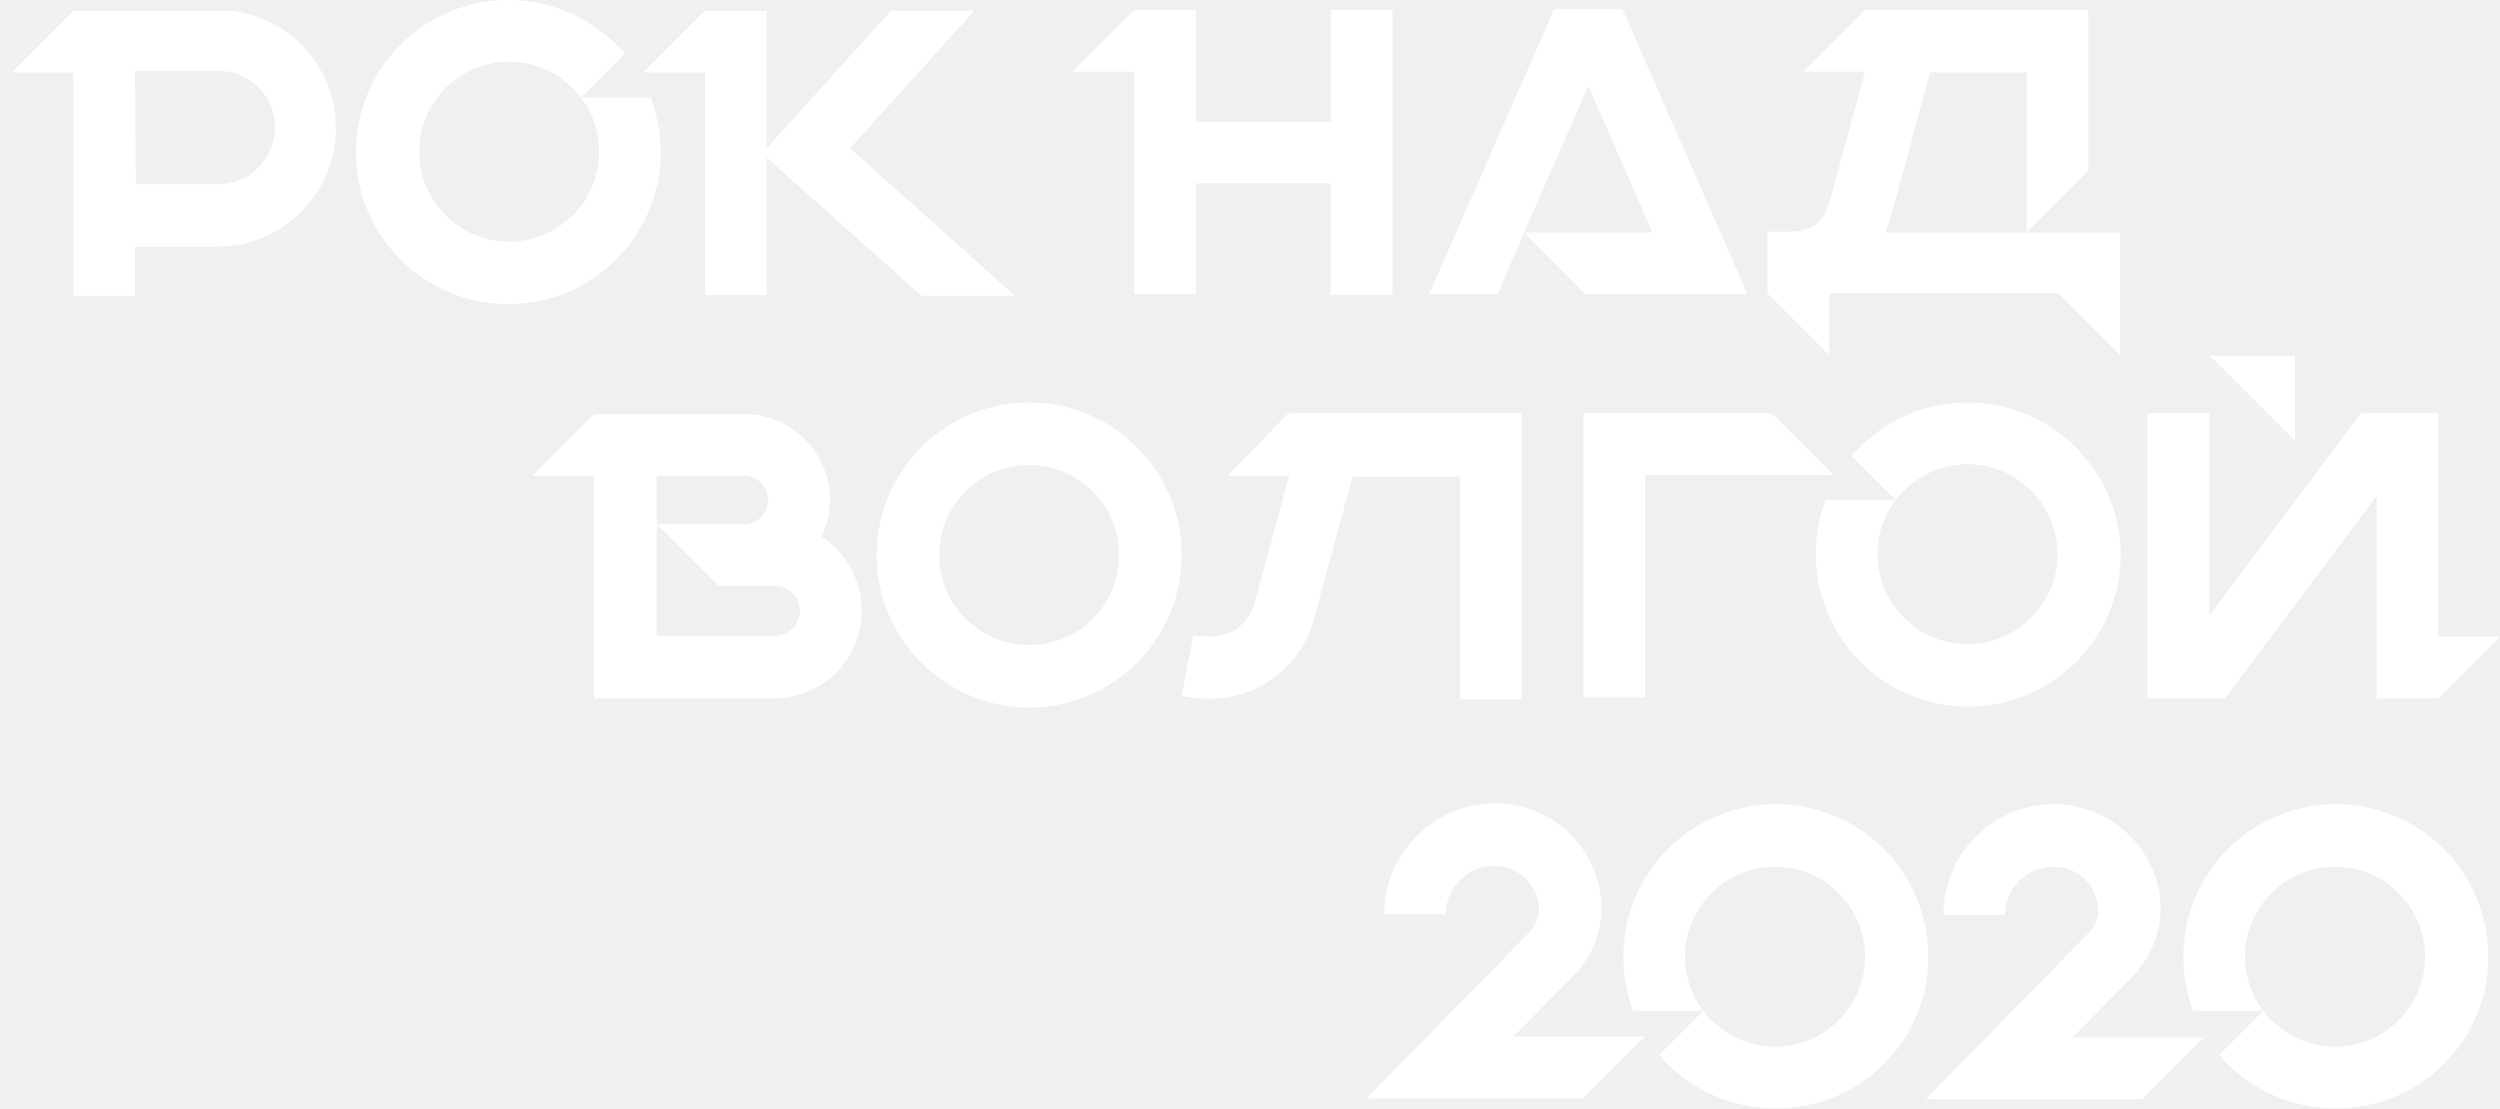
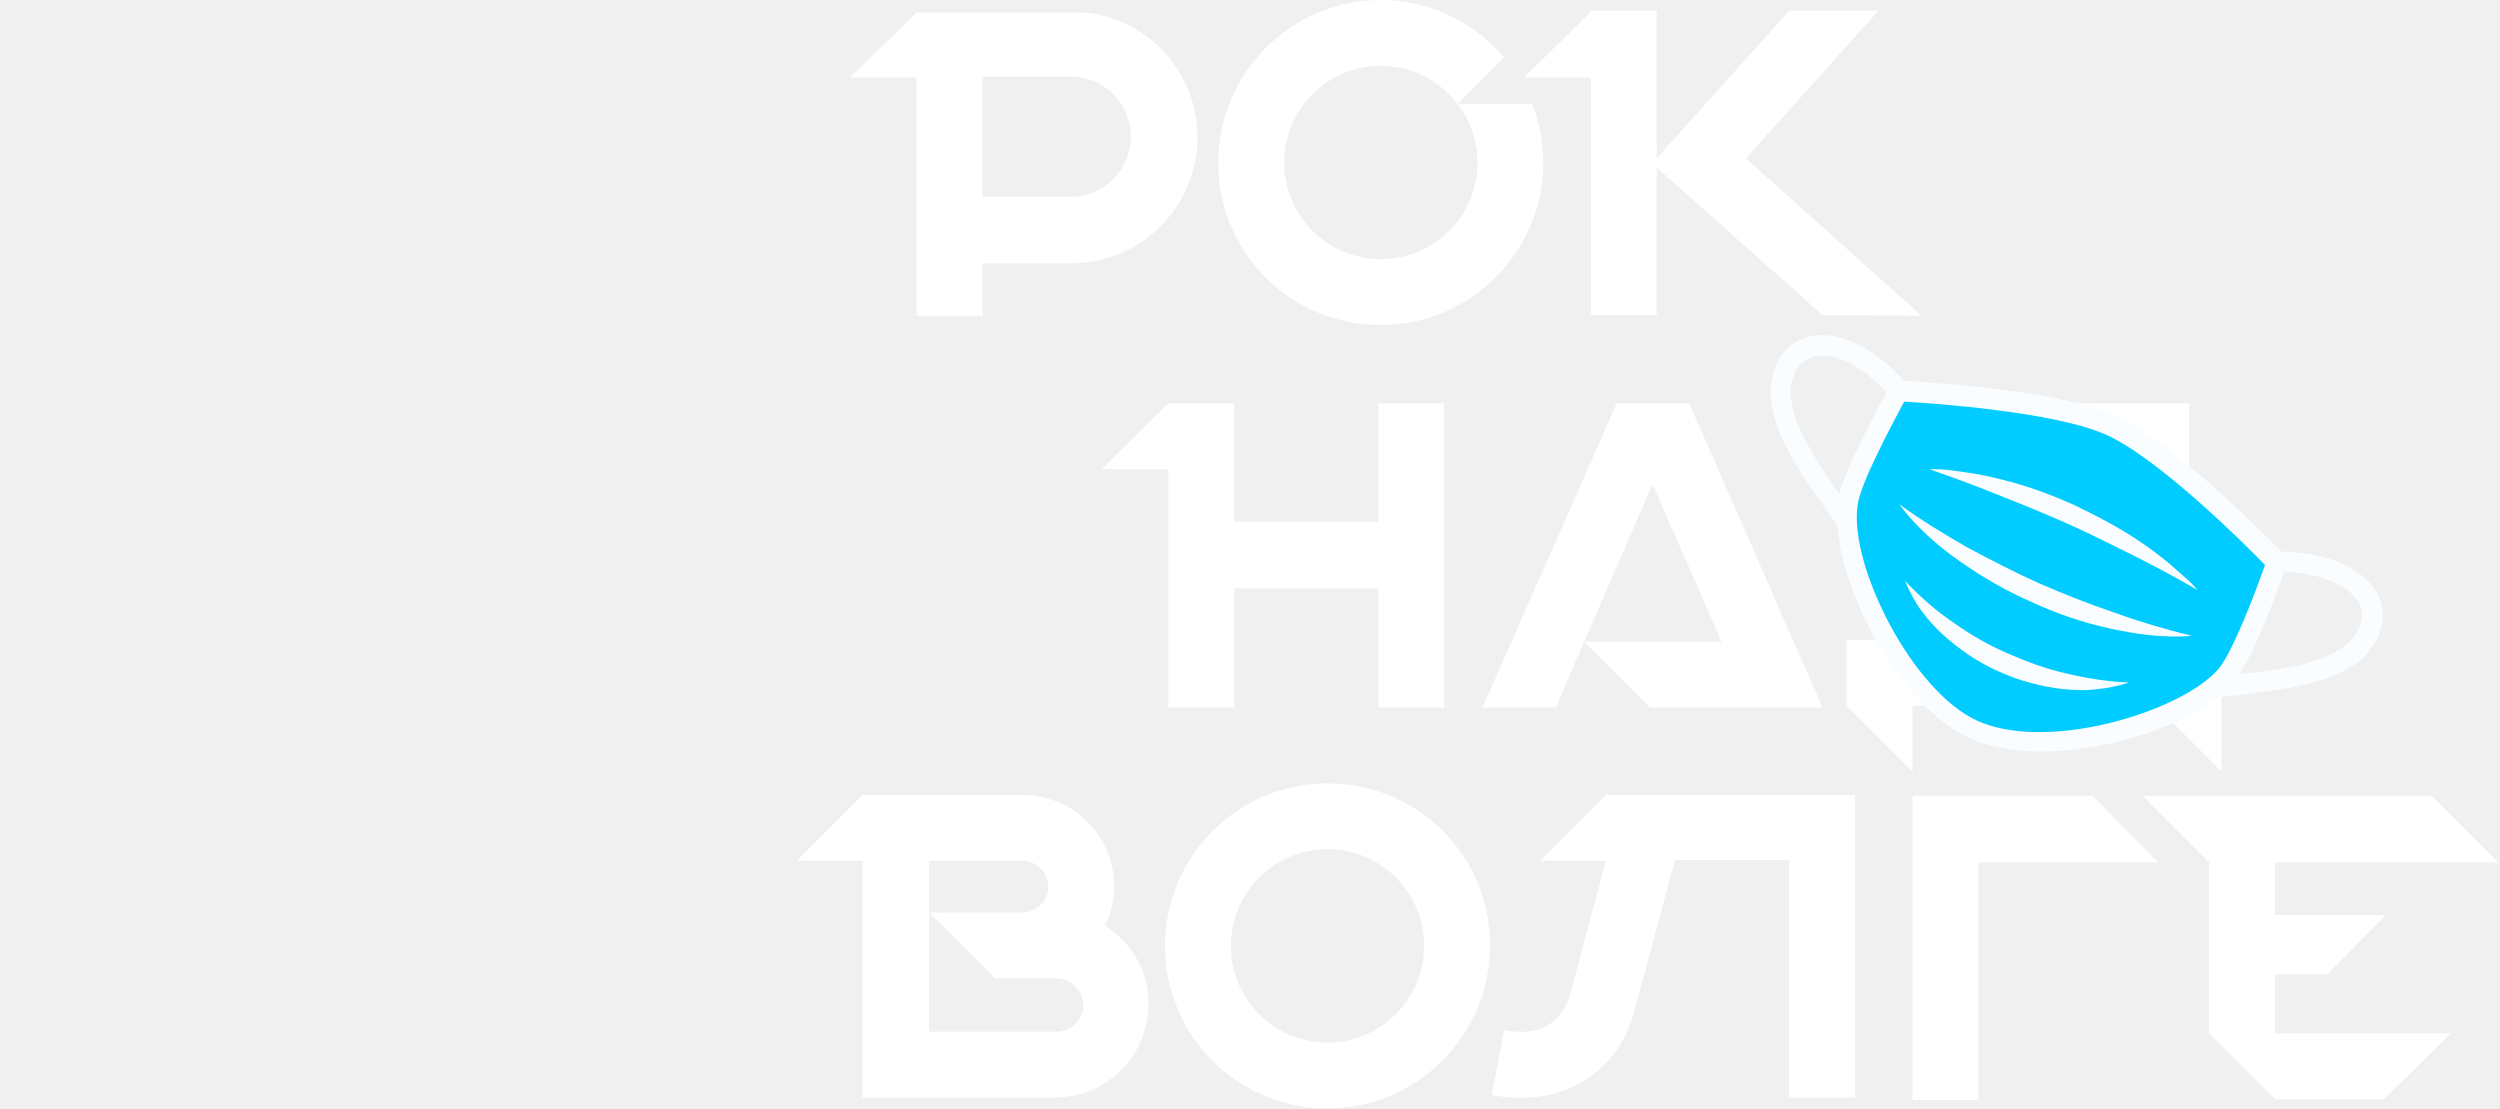
<svg xmlns="http://www.w3.org/2000/svg" enable-background="new 0 0 300 133" viewBox="0 0 300 133">
  <g fill="#fff">
-     <path d="m181.6 124.4h15.8l-7.4 7.4h-26l19.5-19.9c1.7-1.8 1.2-3.7.8-4.7-.7-1.5-2.4-3.3-5-3.3-3.2 0-5.8 2.6-5.8 5.8h-7.4c0-7.3 6-13.3 13.3-13.3 5.2 0 9.8 3 11.8 7.8 1.9 4.4 1 9.3-2.2 12.7l-.1.1zm49.8-9.6c0-10.1-8.2-18.3-18.3-18.3s-18.3 8.2-18.3 18.3c0 2.3.4 4.5 1.2 6.5h8.4c-1.4-1.8-2.2-4.1-2.2-6.5 0-6 4.9-10.8 10.8-10.8 6 0 10.8 4.9 10.8 10.8 0 6-4.9 10.8-10.8 10.8-3.5 0-6.6-1.7-8.6-4.3l-5.3 5.3c3.4 3.9 8.3 6.4 13.9 6.4 10.2.1 18.4-8.1 18.4-18.2zm24.6 2.3c3.3-3.6 4.2-8.4 2.3-12.8-2-4.7-6.7-7.8-11.8-7.8-7.3 0-13.3 5.9-13.3 13.3h7.4c0-3.2 2.6-5.8 5.8-5.8 2.7 0 4.4 1.8 5 3.3.4 1 .9 2.9-.8 4.7l-19.5 19.9h26l7.4-7.4h-15.8zm42.6-2.3c0-10.1-8.2-18.3-18.3-18.3s-18.3 8.2-18.3 18.3c0 2.3.4 4.5 1.2 6.5h8.4c-1.4-1.8-2.2-4.1-2.2-6.5 0-6 4.9-10.8 10.8-10.8 6 0 10.8 4.9 10.8 10.8 0 6-4.9 10.8-10.8 10.8-3.5 0-6.6-1.7-8.6-4.3l-5.3 5.3c3.4 3.9 8.3 6.4 13.9 6.4 10.2.1 18.4-8.1 18.4-18.2z" />
-     <path d="m236.1 48.3c-5.6 0-10.5 2.5-13.9 6.4l5.3 5.3c2-2.6 5.1-4.3 8.6-4.3 6 0 10.8 4.9 10.8 10.8 0 6-4.9 10.8-10.8 10.8-6 0-10.8-4.9-10.8-10.8 0-2.5.8-4.7 2.2-6.5h-8.4c-.8 2-1.2 4.2-1.2 6.5 0 10.1 8.2 18.3 18.3 18.3s18.3-8.2 18.3-18.3c-.1-10-8.3-18.2-18.4-18.2zm-23.5 1.3h-22.6v34.1h7.4v-26.7h22.6zm80 0h-9.3l-18.2 24.3v-24.3h-7.4v34.2h9.3l18.2-24.3v24.3h7.4l7.4-7.4h-7.4zm-17.2 3.3v-10.2h-10.2z" />
-     <path d="m61 36.5c10.1 0 18.3-8.2 18.3-18.3 0-2.3-.5-4.5-1.2-6.5h-8.4c1.4 1.8 2.2 4.1 2.2 6.5 0 6-4.9 10.8-10.8 10.8-6 0-10.8-4.9-10.8-10.8 0-6 4.9-10.8 10.8-10.8 3.5 0 6.6 1.7 8.6 4.3l5.3-5.3c-3.5-3.9-8.4-6.4-14-6.4-10.1 0-18.3 8.2-18.3 18.3 0 10 8.2 18.2 18.3 18.2zm55.9-35.2h-10l-14.9 16.5v-16.5h-7.4l-7.4 7.4h7.4v26.7h7.4v-16.5l18.6 16.6h11.2l-19.8-17.7zm-108 7.4h-7.5l7.4-7.4h19c7 .8 12.5 6.8 12.5 14.1 0 7.8-6.4 14.2-14.2 14.2h-9.9v5.9h-7.4v-26.8zm7.4 13.4h9.9c3.7 0 6.8-3 6.8-6.8 0-3.7-3-6.8-6.8-6.8h-10z" />
-     <path d="m136.1 8.6v26.7h7.4v-13.3h16.2v13.4h7.4v-34.2h-7.4v13.4h-16.2v-13.4h-7.4l-7.4 7.4zm46.8 19.3 7.7-17.6 7.7 17.6h-15.4l7.4 7.4h19.4l-15-34.2h-8.2l-15 34.2h8.2zm60.3 0h-17c.3-.7.5-1.4.8-2.2l4.6-17h11.6v19.2l7.4-7.4v-19.3h-26.8l-7.4 7.4h7.4l-4.1 15.1c-.7 2.6-1.8 4.1-5 4.1h-2.6v7.4l7.4 7.4v-7.4h27.5l7.4 7.4v-14.7z" />
-     <path d="m141.8 66.6c0 10.1-8.2 18.3-18.3 18.3s-18.3-8.2-18.3-18.3 8.2-18.3 18.3-18.3 18.3 8.2 18.3 18.3zm-7.5 0c0-6-4.9-10.8-10.8-10.8-6 0-10.8 4.9-10.8 10.8 0 6 4.9 10.8 10.8 10.8 6 0 10.8-4.8 10.8-10.8zm13-9.5h7.4l-4.1 15.1c-.3 1.2-1.8 5.1-7.4 4l-1.4 7.3c3.9.8 7.5.2 10.4-1.7 2.7-1.7 4.6-4.4 5.5-7.6l4.6-17h.2 12.7v26.7h7.4v-34.3h-28zm-43.9 16.2c0 5.8-4.7 10.5-10.5 10.5h-21.6v-26.7h-7.4l7.4-7.4h18c5.7 0 10.3 4.6 10.3 10.3 0 1.6-.4 3.1-1 4.4 2.8 1.8 4.8 5.1 4.8 8.9zm-7.4 0c0-1.7-1.4-3-3-3h-6.8l-7.4-7.4h10.5c1.6 0 2.9-1.3 2.9-2.9s-1.3-2.9-2.9-2.9h-10.5v5.7 13.5h14.2c1.6 0 3-1.4 3-3z" />
+     <path d="m225.4 1.3h-10.7l-15.9 17.7v-17.7h-7.9v.1l-8 7.9h8v28.5h7.9v-17.7l19.9 17.7 11.9.1-21.1-18.9z" />
+     <path d="m110 9.3v28.6h7.9v-6.3h10.6c8.4 0 15.2-6.8 15.2-15.1 0-7.8-5.9-14.2-13.4-15h-20.3l-8 7.8zm18.5-.1c4 0 7.2 3.2 7.2 7.2s-3.2 7.2-7.2 7.2h-10.6v-14.4z" />
+     <path d="m165.7 39c10.8 0 19.5-8.8 19.5-19.5 0-2.5-.5-4.8-1.3-7h-9c1.5 1.9 2.4 4.4 2.4 7 0 6.4-5.2 11.6-11.6 11.6s-11.6-5.2-11.6-11.6 5.2-11.6 11.6-11.6c3.8 0 7.1 1.8 9.2 4.6l5.6-5.6c-3.6-4.2-8.9-6.9-14.8-6.9-10.8 0-19.5 8.8-19.5 19.5-.1 10.8 8.7 19.5 19.5 19.5z" />
+     <path d="m194 48.4-16.1 36.5h8.8l3.4-7.9 8.2-18.9 8.3 18.9h-16.5l7.9 7.9h20.7l-16-36.5z" />
+     <path d="m148.1 84.9v-14.3h17.3v14.3h7.9v-36.5h-7.9v14.2h-17.3v-14.2h-7.9l-8 7.9h8v28.6z" />
+     <path d="m251.1 95.5h-21.6v36.5h7.9v-28.5h21.6z" />
+     <path d="m159.3 94c-10.8 0-19.5 8.8-19.5 19.5 0 10.8 8.7 19.5 19.5 19.5s19.5-8.8 19.5-19.5c.1-10.8-8.7-19.5-19.5-19.5zm0 31.1c-6.4 0-11.6-5.2-11.6-11.6s5.2-11.6 11.6-11.6 11.6 5.2 11.6 11.6-5.2 11.6-11.6 11.6z" />
+     <path d="m184.8 103.3h7.9l-4.3 16.1c-.4 1.3-1.9 5.4-7.9 4.2l-1.5 7.8c4.2.8 8 .2 11.2-1.8 2.9-1.8 5-4.7 5.9-8.2l4.9-18.2h.2 13.5v28.5h7.9v-36.3h-29.9z" />
+     <path d="m132.6 111.1c.7-1.4 1.1-3 1.1-4.7 0-6.1-4.9-11-11-11h-19.2l-7.9 7.9h7.9v28.4h23.1c6.2 0 11.2-5 11.2-11.2.1-3.9-2-7.4-5.2-9.4zm-5.9 12.7h-15.2v-14.4-6.1h11.2c1.7 0 3.1 1.4 3.1 3.1s-1.4 3.1-3.1 3.1h-11.2l7.9 7.9h7.3c1.8 0 3.3 1.5 3.3 3.3 0 1.7-1.5 3.1-3.3 3.1z" />
+     <path d="m273 116.9h6.3l7-7.1h-13.3v-6.3h26.8l-8-8h-34.7l8 8v20.5l7.9 7.9h13.1l8-7.9h-21.1z" />
+     <path d="m254.8 76.8h-18.2c.3-.7.6-1.5.8-2.4l4.9-18.2h12.4l.1 20.6 7.9-7.9v-20.5h-28.6l-7.9 7.9h7.9l-4.4 16.1c-.7 2.7-1.9 4.4-5.3 4.4h-2.8v7.9l7.9 7.9v-7.9h29.2l7.9 7.9v-15.8z" />
  </g>
+   <path d="m285 70.8c-1.8-2.8-6-4.5-11.2-4.6-2.2-2.2-13.1-13.2-19.9-16.3s-22.3-4-25.4-4.2c-3.5-3.9-7.6-5.9-10.9-5.4-2 .3-3.6 1.5-4.4 3.4-2.5 5.5 2 11.8 5.9 17.4.5.7 1 1.4 1.4 2 .6 8.7 7.9 21.9 15.9 25.5 8.2 3.7 22.8.4 29.7-4.9l2.4-.3c6.8-.8 14.5-1.6 16.9-7.1.8-1.9.7-3.8-.4-5.5zm-69.6-26.1c.5-1.1 1.4-1.8 2.6-2 1.9-.3 5 .7 8.4 4.4-1.3 2.3-4.7 8.6-5.7 12.2-3.4-5-7.2-10.5-5.3-14.6zm53.3 36.2c2.1-3.1 4.5-9.8 5.4-12.3 4.9.2 7.8 1.9 8.8 3.5.7 1 .7 2.1.2 3.2-1.8 4.1-8.4 5-14.4 5.6z" fill="#fafdff" />
+   <path d="m253 86.8c-6.2 1.5-12 1.4-15.7-.3-7.8-3.5-15.4-18.6-14.4-25.8.3-2.6 3.9-9.3 5.6-12.5 3.5.2 18.1 1.2 24.3 4s16.6 13.1 19 15.6c-1.2 3.4-3.9 10.5-5.6 12.5-2.3 2.6-7.4 5.1-13.2 6.5z" fill="#0cf" />
+   <path d="m240.9 78.4c-2.3-1-4.4-2.2-6.5-3.7-2.1-1.4-4-3.1-5.8-5 .5 1.2 1.1 2.4 1.9 3.5s1.7 2.1 2.7 3c2 1.8 4.2 3.3 6.7 4.4 2.4 1.1 5.1 1.8 7.7 2.1 1.3.1 2.7.2 4 0 1.3-.1 2.6-.4 3.9-.8-2.6-.1-5.1-.5-7.6-1.1-2.3-.5-4.7-1.4-7-2.4z" fill="#fafdff" />
+   <path d="m244.7 70c-2.9-1.3-5.8-2.8-8.6-4.3-2.8-1.6-5.6-3.3-8.2-5.2 2 2.7 4.5 4.9 7.2 6.8s5.6 3.6 8.6 4.9c3 1.4 6.2 2.5 9.4 3.2s6.6 1.2 9.9.9c-3.2-.8-6.3-1.7-9.3-2.8-3-1-6-2.2-9-3.5z" fill="#fafdff" />
+   <path d="m248 62.8c2.7 1.2 5.3 2.5 7.9 3.8s5.2 2.7 7.8 4.2c-.5-.6-1-1.1-1.6-1.6s-1.1-1-1.7-1.5c-1.2-1-2.4-1.9-3.6-2.7-2.5-1.7-5.2-3.1-7.9-4.4-2.7-1.2-5.6-2.3-8.5-3-1.5-.4-2.9-.7-4.4-.9-.7-.1-1.5-.2-2.2-.3-.8-.1-1.5-.1-2.3-.1 2.9 1 5.6 2 8.3 3.1 2.8 1.1 5.5 2.2 8.2 3.4z" fill="#fafdff" />
</svg>
